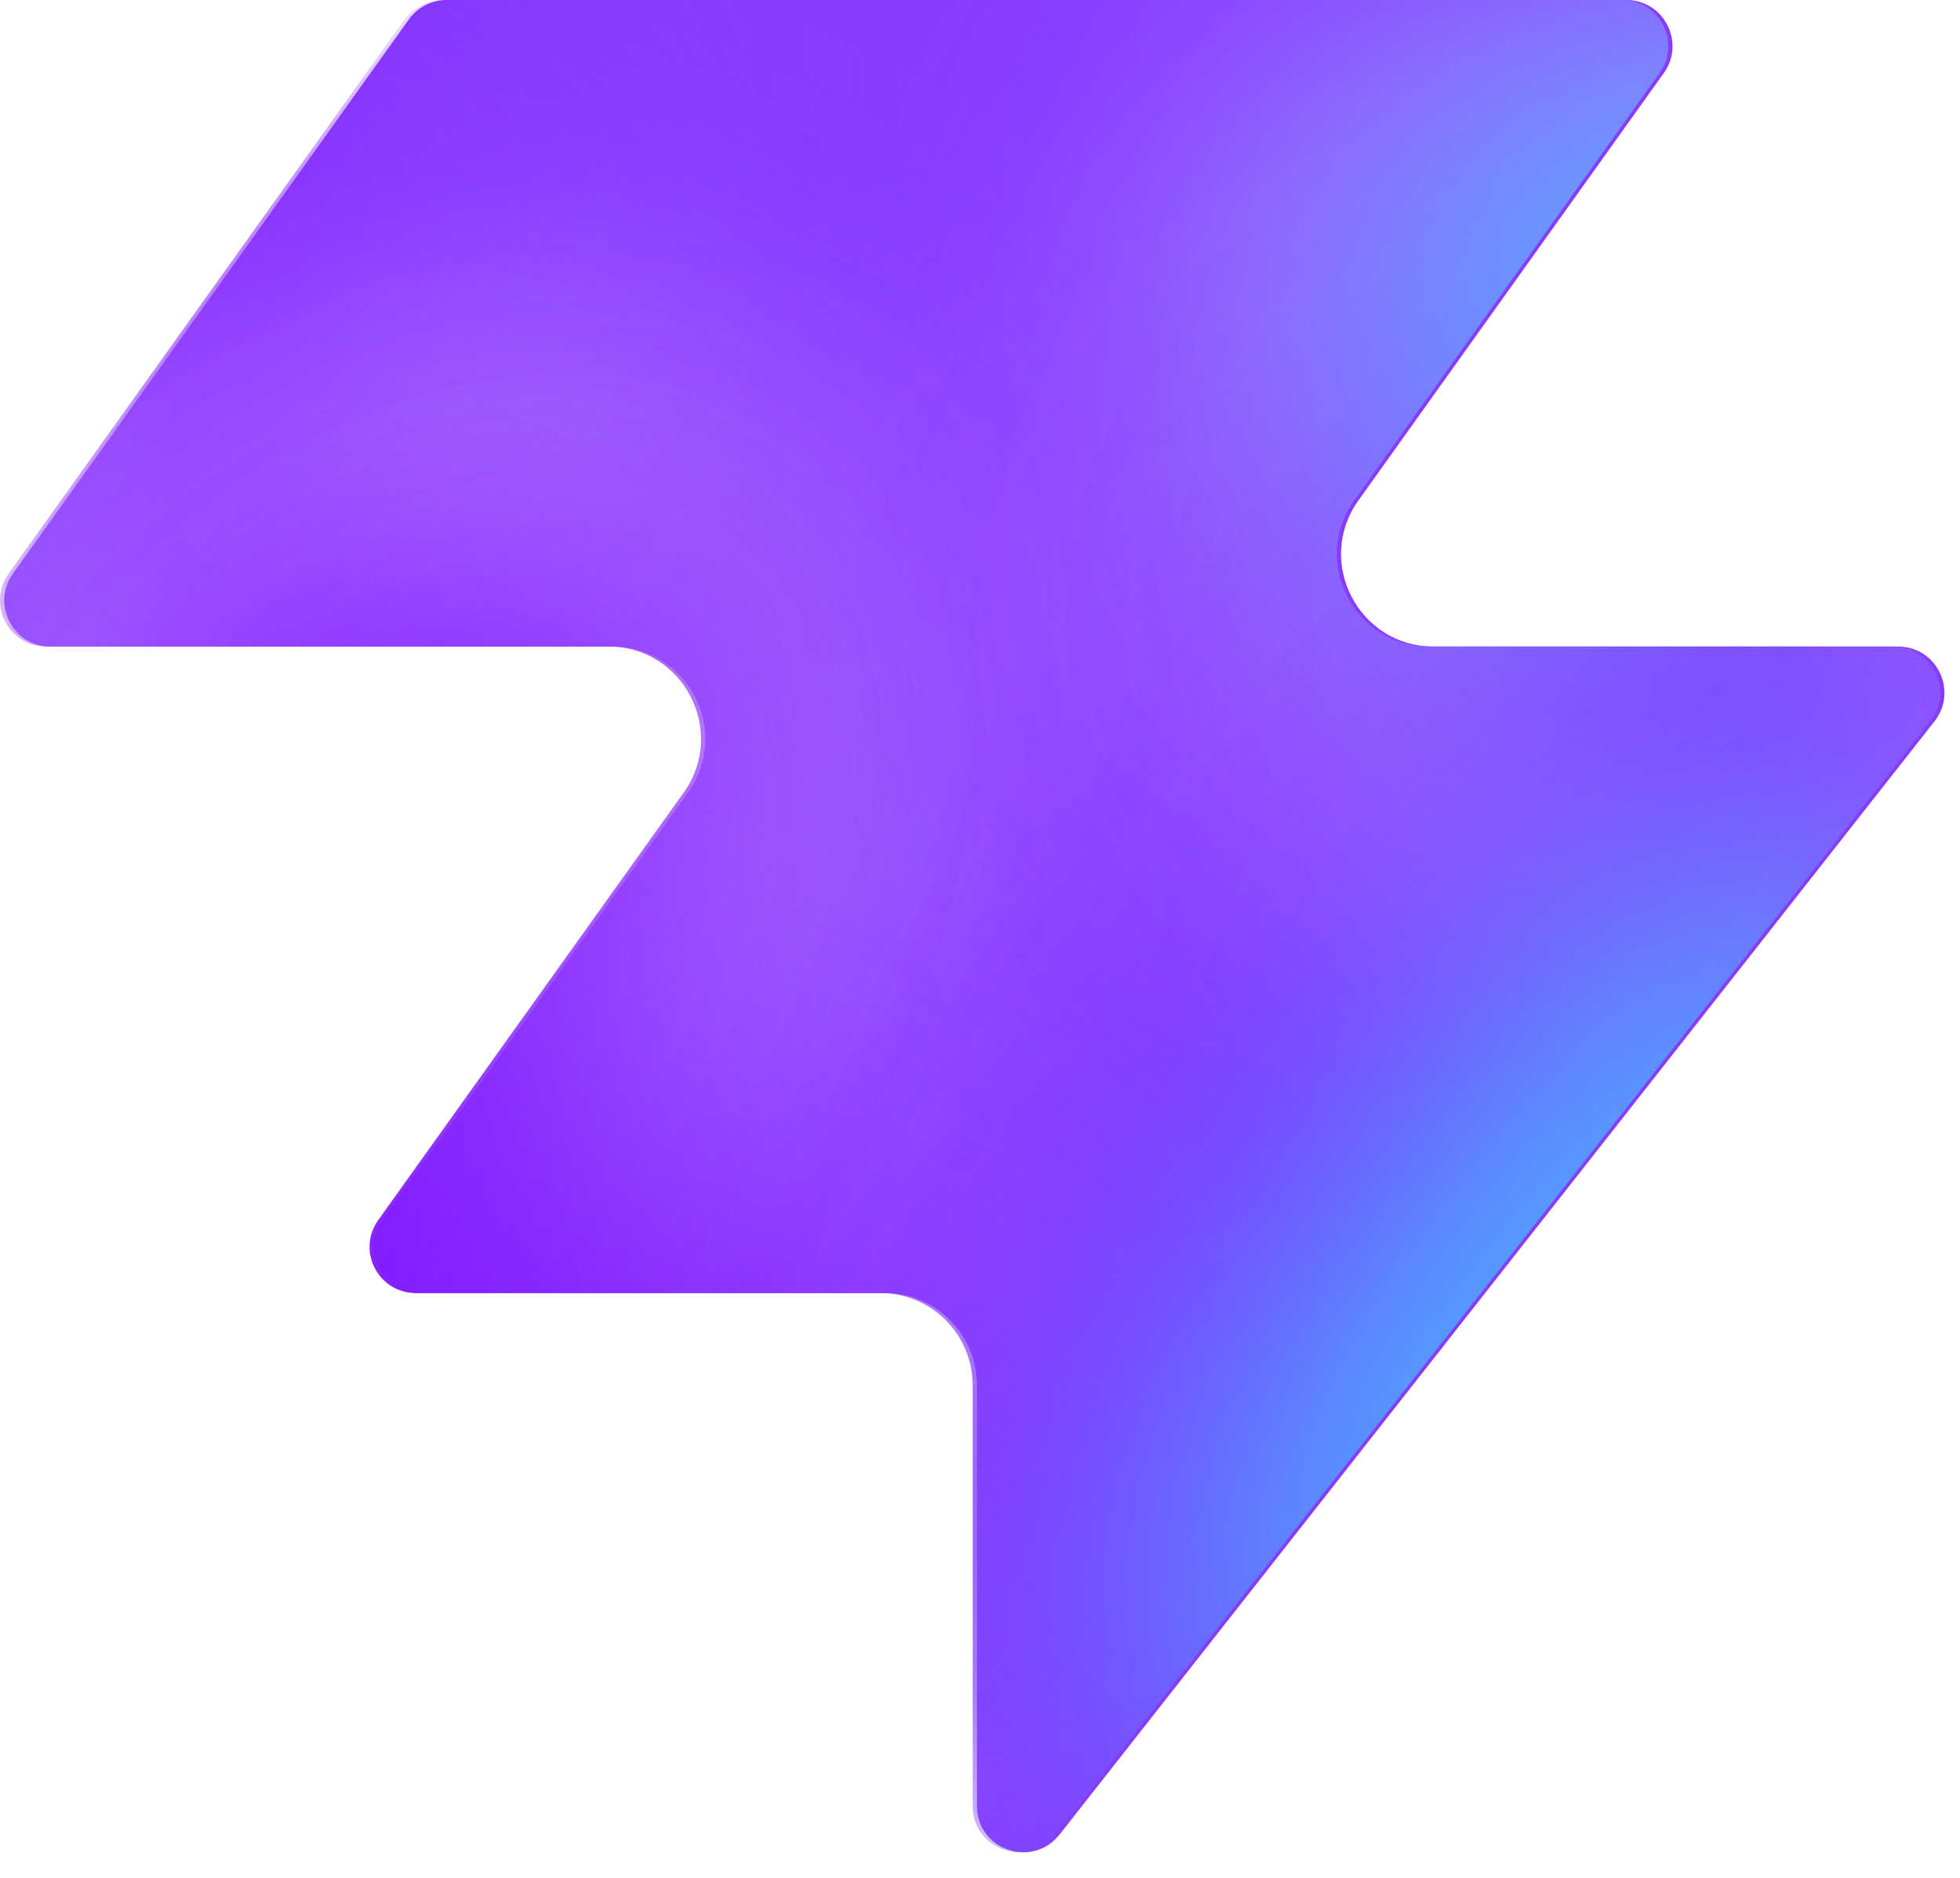
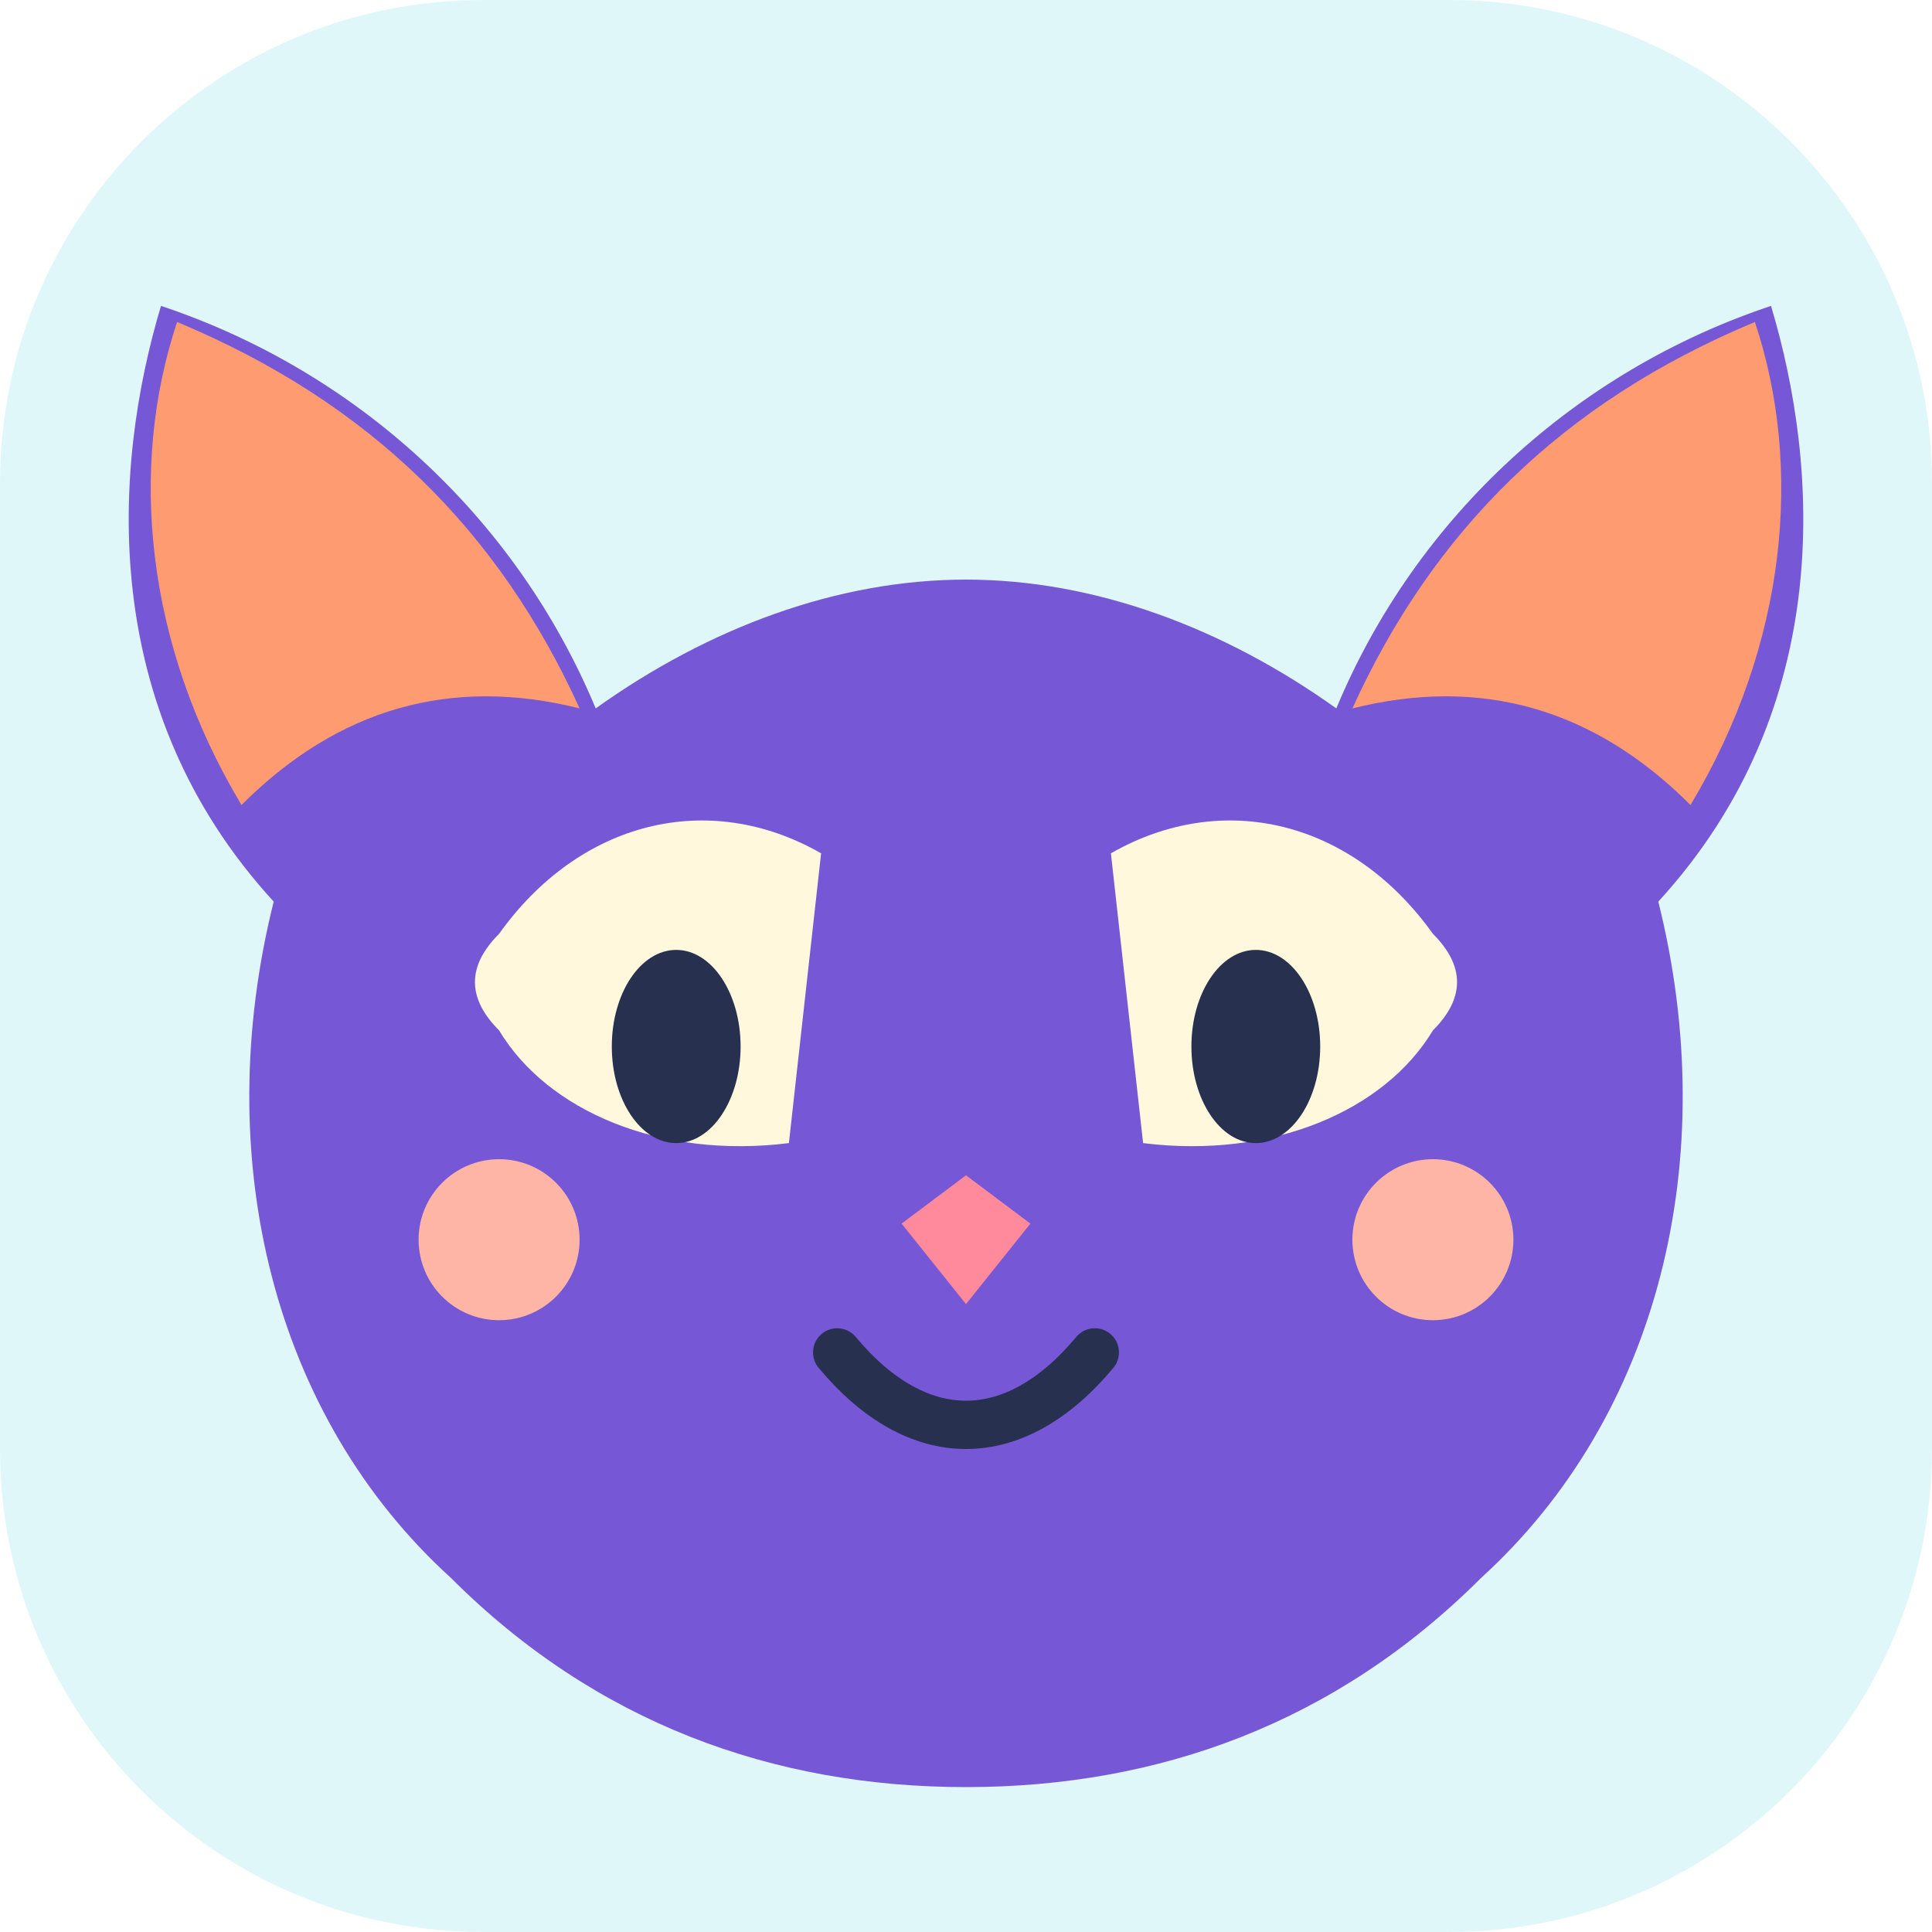
- <svg xmlns="http://www.w3.org/2000/svg" width="48" height="46" fill="none" viewBox="0 0 48 46">
-   <path fill="#863bff" d="M25.946 44.938c-.664.845-2.021.375-2.021-.698V33.937a2.26 2.26 0 0 0-2.262-2.262H10.287c-.92 0-1.456-1.04-.92-1.788l7.48-10.471c1.07-1.497 0-3.578-1.842-3.578H1.237c-.92 0-1.456-1.04-.92-1.788L10.013.474c.214-.297.556-.474.92-.474h28.894c.92 0 1.456 1.04.92 1.788l-7.48 10.471c-1.07 1.498 0 3.579 1.842 3.579h11.377c.943 0 1.473 1.088.89 1.83L25.947 44.94z" style="fill:#863bff;fill:color(display-p3 .525 .23 1);fill-opacity:1" />
-   <mask id="a" width="48" height="46" x="0" y="0" maskUnits="userSpaceOnUse" style="mask-type:alpha">
-     <path fill="#000" d="M25.842 44.938c-.664.844-2.021.375-2.021-.698V33.937a2.26 2.26 0 0 0-2.262-2.262H10.183c-.92 0-1.456-1.04-.92-1.788l7.48-10.471c1.07-1.498 0-3.579-1.842-3.579H1.133c-.92 0-1.456-1.04-.92-1.787L9.91.473c.214-.297.556-.474.92-.474h28.894c.92 0 1.456 1.04.92 1.788l-7.48 10.471c-1.07 1.498 0 3.578 1.842 3.578h11.377c.943 0 1.473 1.088.89 1.832L25.843 44.94z" style="fill:#000;fill-opacity:1" />
-   </mask>
-   <g mask="url(#a)">
-     <g filter="url(#b)">
-       <ellipse cx="5.508" cy="14.704" fill="#ede6ff" rx="5.508" ry="14.704" style="fill:#ede6ff;fill:color(display-p3 .927 .903 1);fill-opacity:1" transform="matrix(.00324 1 1 -.00324 -4.47 31.516)" />
-     </g>
-     <g filter="url(#c)">
-       <ellipse cx="10.399" cy="29.851" fill="#ede6ff" rx="10.399" ry="29.851" style="fill:#ede6ff;fill:color(display-p3 .927 .903 1);fill-opacity:1" transform="matrix(.00324 1 1 -.00324 -39.328 7.883)" />
-     </g>
-     <g filter="url(#d)">
-       <ellipse cx="5.508" cy="30.487" fill="#7e14ff" rx="5.508" ry="30.487" style="fill:#7e14ff;fill:color(display-p3 .492 .077 1);fill-opacity:1" transform="rotate(89.814 -25.913 -14.639)scale(1 -1)" />
-     </g>
-     <g filter="url(#e)">
-       <ellipse cx="5.508" cy="30.599" fill="#7e14ff" rx="5.508" ry="30.599" style="fill:#7e14ff;fill:color(display-p3 .492 .077 1);fill-opacity:1" transform="rotate(89.814 -32.644 -3.334)scale(1 -1)" />
-     </g>
-     <g filter="url(#f)">
-       <ellipse cx="5.508" cy="30.599" fill="#7e14ff" rx="5.508" ry="30.599" style="fill:#7e14ff;fill:color(display-p3 .492 .077 1);fill-opacity:1" transform="matrix(.00324 1 1 -.00324 -34.34 30.47)" />
-     </g>
-     <g filter="url(#g)">
-       <ellipse cx="14.072" cy="22.078" fill="#ede6ff" rx="14.072" ry="22.078" style="fill:#ede6ff;fill:color(display-p3 .927 .903 1);fill-opacity:1" transform="rotate(93.35 24.506 48.493)scale(-1 1)" />
-     </g>
-     <g filter="url(#h)">
-       <ellipse cx="3.47" cy="21.501" fill="#7e14ff" rx="3.47" ry="21.501" style="fill:#7e14ff;fill:color(display-p3 .492 .077 1);fill-opacity:1" transform="rotate(89.009 28.708 47.59)scale(-1 1)" />
-     </g>
-     <g filter="url(#i)">
-       <ellipse cx="3.47" cy="21.501" fill="#7e14ff" rx="3.47" ry="21.501" style="fill:#7e14ff;fill:color(display-p3 .492 .077 1);fill-opacity:1" transform="rotate(89.009 28.708 47.59)scale(-1 1)" />
-     </g>
-     <g filter="url(#j)">
-       <ellipse cx=".387" cy="8.972" fill="#7e14ff" rx="4.407" ry="29.108" style="fill:#7e14ff;fill:color(display-p3 .492 .077 1);fill-opacity:1" transform="rotate(39.51 .387 8.972)" />
-     </g>
-     <g filter="url(#k)">
-       <ellipse cx="47.523" cy="-6.092" fill="#7e14ff" rx="4.407" ry="29.108" style="fill:#7e14ff;fill:color(display-p3 .492 .077 1);fill-opacity:1" transform="rotate(37.892 47.523 -6.092)" />
-     </g>
-     <g filter="url(#l)">
-       <ellipse cx="41.412" cy="6.333" fill="#47bfff" rx="5.971" ry="9.665" style="fill:#47bfff;fill:color(display-p3 .28 .748 1);fill-opacity:1" transform="rotate(37.892 41.412 6.333)" />
-     </g>
-     <g filter="url(#m)">
-       <ellipse cx="-1.879" cy="38.332" fill="#7e14ff" rx="4.407" ry="29.108" style="fill:#7e14ff;fill:color(display-p3 .492 .077 1);fill-opacity:1" transform="rotate(37.892 -1.88 38.332)" />
-     </g>
-     <g filter="url(#n)">
-       <ellipse cx="-1.879" cy="38.332" fill="#7e14ff" rx="4.407" ry="29.108" style="fill:#7e14ff;fill:color(display-p3 .492 .077 1);fill-opacity:1" transform="rotate(37.892 -1.88 38.332)" />
-     </g>
-     <g filter="url(#o)">
-       <ellipse cx="35.651" cy="29.907" fill="#7e14ff" rx="4.407" ry="29.108" style="fill:#7e14ff;fill:color(display-p3 .492 .077 1);fill-opacity:1" transform="rotate(37.892 35.651 29.907)" />
-     </g>
-     <g filter="url(#p)">
-       <ellipse cx="38.418" cy="32.4" fill="#47bfff" rx="5.971" ry="15.297" style="fill:#47bfff;fill:color(display-p3 .28 .748 1);fill-opacity:1" transform="rotate(37.892 38.418 32.4)" />
-     </g>
-   </g>
-   <defs>
-     <filter id="b" width="60.045" height="41.654" x="-19.77" y="16.149" color-interpolation-filters="sRGB" filterUnits="userSpaceOnUse">
-       <feFlood flood-opacity="0" result="BackgroundImageFix" />
-       <feBlend in="SourceGraphic" in2="BackgroundImageFix" result="shape" />
-       <feGaussianBlur result="effect1_foregroundBlur_2002_17158" stdDeviation="7.659" />
-     </filter>
-     <filter id="c" width="90.34" height="51.437" x="-54.613" y="-7.533" color-interpolation-filters="sRGB" filterUnits="userSpaceOnUse">
-       <feFlood flood-opacity="0" result="BackgroundImageFix" />
-       <feBlend in="SourceGraphic" in2="BackgroundImageFix" result="shape" />
-       <feGaussianBlur result="effect1_foregroundBlur_2002_17158" stdDeviation="7.659" />
-     </filter>
-     <filter id="d" width="79.355" height="29.4" x="-49.64" y="2.03" color-interpolation-filters="sRGB" filterUnits="userSpaceOnUse">
-       <feFlood flood-opacity="0" result="BackgroundImageFix" />
-       <feBlend in="SourceGraphic" in2="BackgroundImageFix" result="shape" />
-       <feGaussianBlur result="effect1_foregroundBlur_2002_17158" stdDeviation="4.596" />
-     </filter>
-     <filter id="e" width="79.579" height="29.4" x="-45.045" y="20.029" color-interpolation-filters="sRGB" filterUnits="userSpaceOnUse">
-       <feFlood flood-opacity="0" result="BackgroundImageFix" />
-       <feBlend in="SourceGraphic" in2="BackgroundImageFix" result="shape" />
-       <feGaussianBlur result="effect1_foregroundBlur_2002_17158" stdDeviation="4.596" />
-     </filter>
-     <filter id="f" width="79.579" height="29.4" x="-43.513" y="21.178" color-interpolation-filters="sRGB" filterUnits="userSpaceOnUse">
-       <feFlood flood-opacity="0" result="BackgroundImageFix" />
-       <feBlend in="SourceGraphic" in2="BackgroundImageFix" result="shape" />
-       <feGaussianBlur result="effect1_foregroundBlur_2002_17158" stdDeviation="4.596" />
-     </filter>
-     <filter id="g" width="74.749" height="58.852" x="15.756" y="-17.901" color-interpolation-filters="sRGB" filterUnits="userSpaceOnUse">
-       <feFlood flood-opacity="0" result="BackgroundImageFix" />
-       <feBlend in="SourceGraphic" in2="BackgroundImageFix" result="shape" />
-       <feGaussianBlur result="effect1_foregroundBlur_2002_17158" stdDeviation="7.659" />
-     </filter>
-     <filter id="h" width="61.377" height="25.362" x="23.548" y="2.284" color-interpolation-filters="sRGB" filterUnits="userSpaceOnUse">
-       <feFlood flood-opacity="0" result="BackgroundImageFix" />
-       <feBlend in="SourceGraphic" in2="BackgroundImageFix" result="shape" />
-       <feGaussianBlur result="effect1_foregroundBlur_2002_17158" stdDeviation="4.596" />
-     </filter>
-     <filter id="i" width="61.377" height="25.362" x="23.548" y="2.284" color-interpolation-filters="sRGB" filterUnits="userSpaceOnUse">
-       <feFlood flood-opacity="0" result="BackgroundImageFix" />
-       <feBlend in="SourceGraphic" in2="BackgroundImageFix" result="shape" />
-       <feGaussianBlur result="effect1_foregroundBlur_2002_17158" stdDeviation="4.596" />
-     </filter>
-     <filter id="j" width="56.045" height="63.649" x="-27.636" y="-22.853" color-interpolation-filters="sRGB" filterUnits="userSpaceOnUse">
-       <feFlood flood-opacity="0" result="BackgroundImageFix" />
-       <feBlend in="SourceGraphic" in2="BackgroundImageFix" result="shape" />
-       <feGaussianBlur result="effect1_foregroundBlur_2002_17158" stdDeviation="4.596" />
-     </filter>
-     <filter id="k" width="54.814" height="64.646" x="20.116" y="-38.415" color-interpolation-filters="sRGB" filterUnits="userSpaceOnUse">
-       <feFlood flood-opacity="0" result="BackgroundImageFix" />
-       <feBlend in="SourceGraphic" in2="BackgroundImageFix" result="shape" />
-       <feGaussianBlur result="effect1_foregroundBlur_2002_17158" stdDeviation="4.596" />
-     </filter>
-     <filter id="l" width="33.541" height="35.313" x="24.641" y="-11.323" color-interpolation-filters="sRGB" filterUnits="userSpaceOnUse">
-       <feFlood flood-opacity="0" result="BackgroundImageFix" />
-       <feBlend in="SourceGraphic" in2="BackgroundImageFix" result="shape" />
-       <feGaussianBlur result="effect1_foregroundBlur_2002_17158" stdDeviation="4.596" />
-     </filter>
-     <filter id="m" width="54.814" height="64.646" x="-29.286" y="6.009" color-interpolation-filters="sRGB" filterUnits="userSpaceOnUse">
-       <feFlood flood-opacity="0" result="BackgroundImageFix" />
-       <feBlend in="SourceGraphic" in2="BackgroundImageFix" result="shape" />
-       <feGaussianBlur result="effect1_foregroundBlur_2002_17158" stdDeviation="4.596" />
-     </filter>
-     <filter id="n" width="54.814" height="64.646" x="-29.286" y="6.009" color-interpolation-filters="sRGB" filterUnits="userSpaceOnUse">
-       <feFlood flood-opacity="0" result="BackgroundImageFix" />
-       <feBlend in="SourceGraphic" in2="BackgroundImageFix" result="shape" />
-       <feGaussianBlur result="effect1_foregroundBlur_2002_17158" stdDeviation="4.596" />
-     </filter>
-     <filter id="o" width="54.814" height="64.646" x="8.244" y="-2.416" color-interpolation-filters="sRGB" filterUnits="userSpaceOnUse">
-       <feFlood flood-opacity="0" result="BackgroundImageFix" />
-       <feBlend in="SourceGraphic" in2="BackgroundImageFix" result="shape" />
-       <feGaussianBlur result="effect1_foregroundBlur_2002_17158" stdDeviation="4.596" />
-     </filter>
-     <filter id="p" width="39.409" height="43.623" x="18.713" y="10.588" color-interpolation-filters="sRGB" filterUnits="userSpaceOnUse">
-       <feFlood flood-opacity="0" result="BackgroundImageFix" />
-       <feBlend in="SourceGraphic" in2="BackgroundImageFix" result="shape" />
-       <feGaussianBlur result="effect1_foregroundBlur_2002_17158" stdDeviation="4.596" />
-     </filter>
-   </defs>
+ <svg xmlns="http://www.w3.org/2000/svg" viewBox="0 0 120 120">
+   <rect width="120" height="120" rx="30" fill="#e0f7fa" />
+   <path d="M17 56C6 44 7 29 10 19c12 4 22 13 27 25 7-5 15-8 23-8s16 3 23 8c5-12 15-21 27-25 3 10 4 25-7 37 4 16 0 32-11 42-9 9-20 13-32 13S37 107 28 98C17 88 13 72 17 56Z" fill="#7657d6" />
+   <path d="M11 20c12 5 20 13 25 24-8-2-15 0-21 6C9 40 8 29 11 20Zm98 0c-12 5-20 13-25 24 8-2 15 0 21 6 6-10 7-21 4-30Z" fill="#ff9b71" />
+   <path d="M31 58c5-7 13-9 20-5l-2 18c-8 1-15-2-18-7-2-2-2-4 0-6Zm58 0c-5-7-13-9-20-5l2 18c8 1 15-2 18-7 2-2 2-4 0-6Z" fill="#fff8dc" />
+   <ellipse cx="42" cy="65" rx="4" ry="6" fill="#27314f" />
+   <ellipse cx="78" cy="65" rx="4" ry="6" fill="#27314f" />
+   <path d="m56 76 4-3 4 3-4 5-4-5Z" fill="#ff8a9b" />
+   <path d="M52 84c5 6 11 6 16 0" fill="none" stroke="#27314f" stroke-width="3" stroke-linecap="round" />
+   <circle cx="31" cy="77" r="5" fill="#ffb5a6" />
+   <circle cx="89" cy="77" r="5" fill="#ffb5a6" />
</svg>
